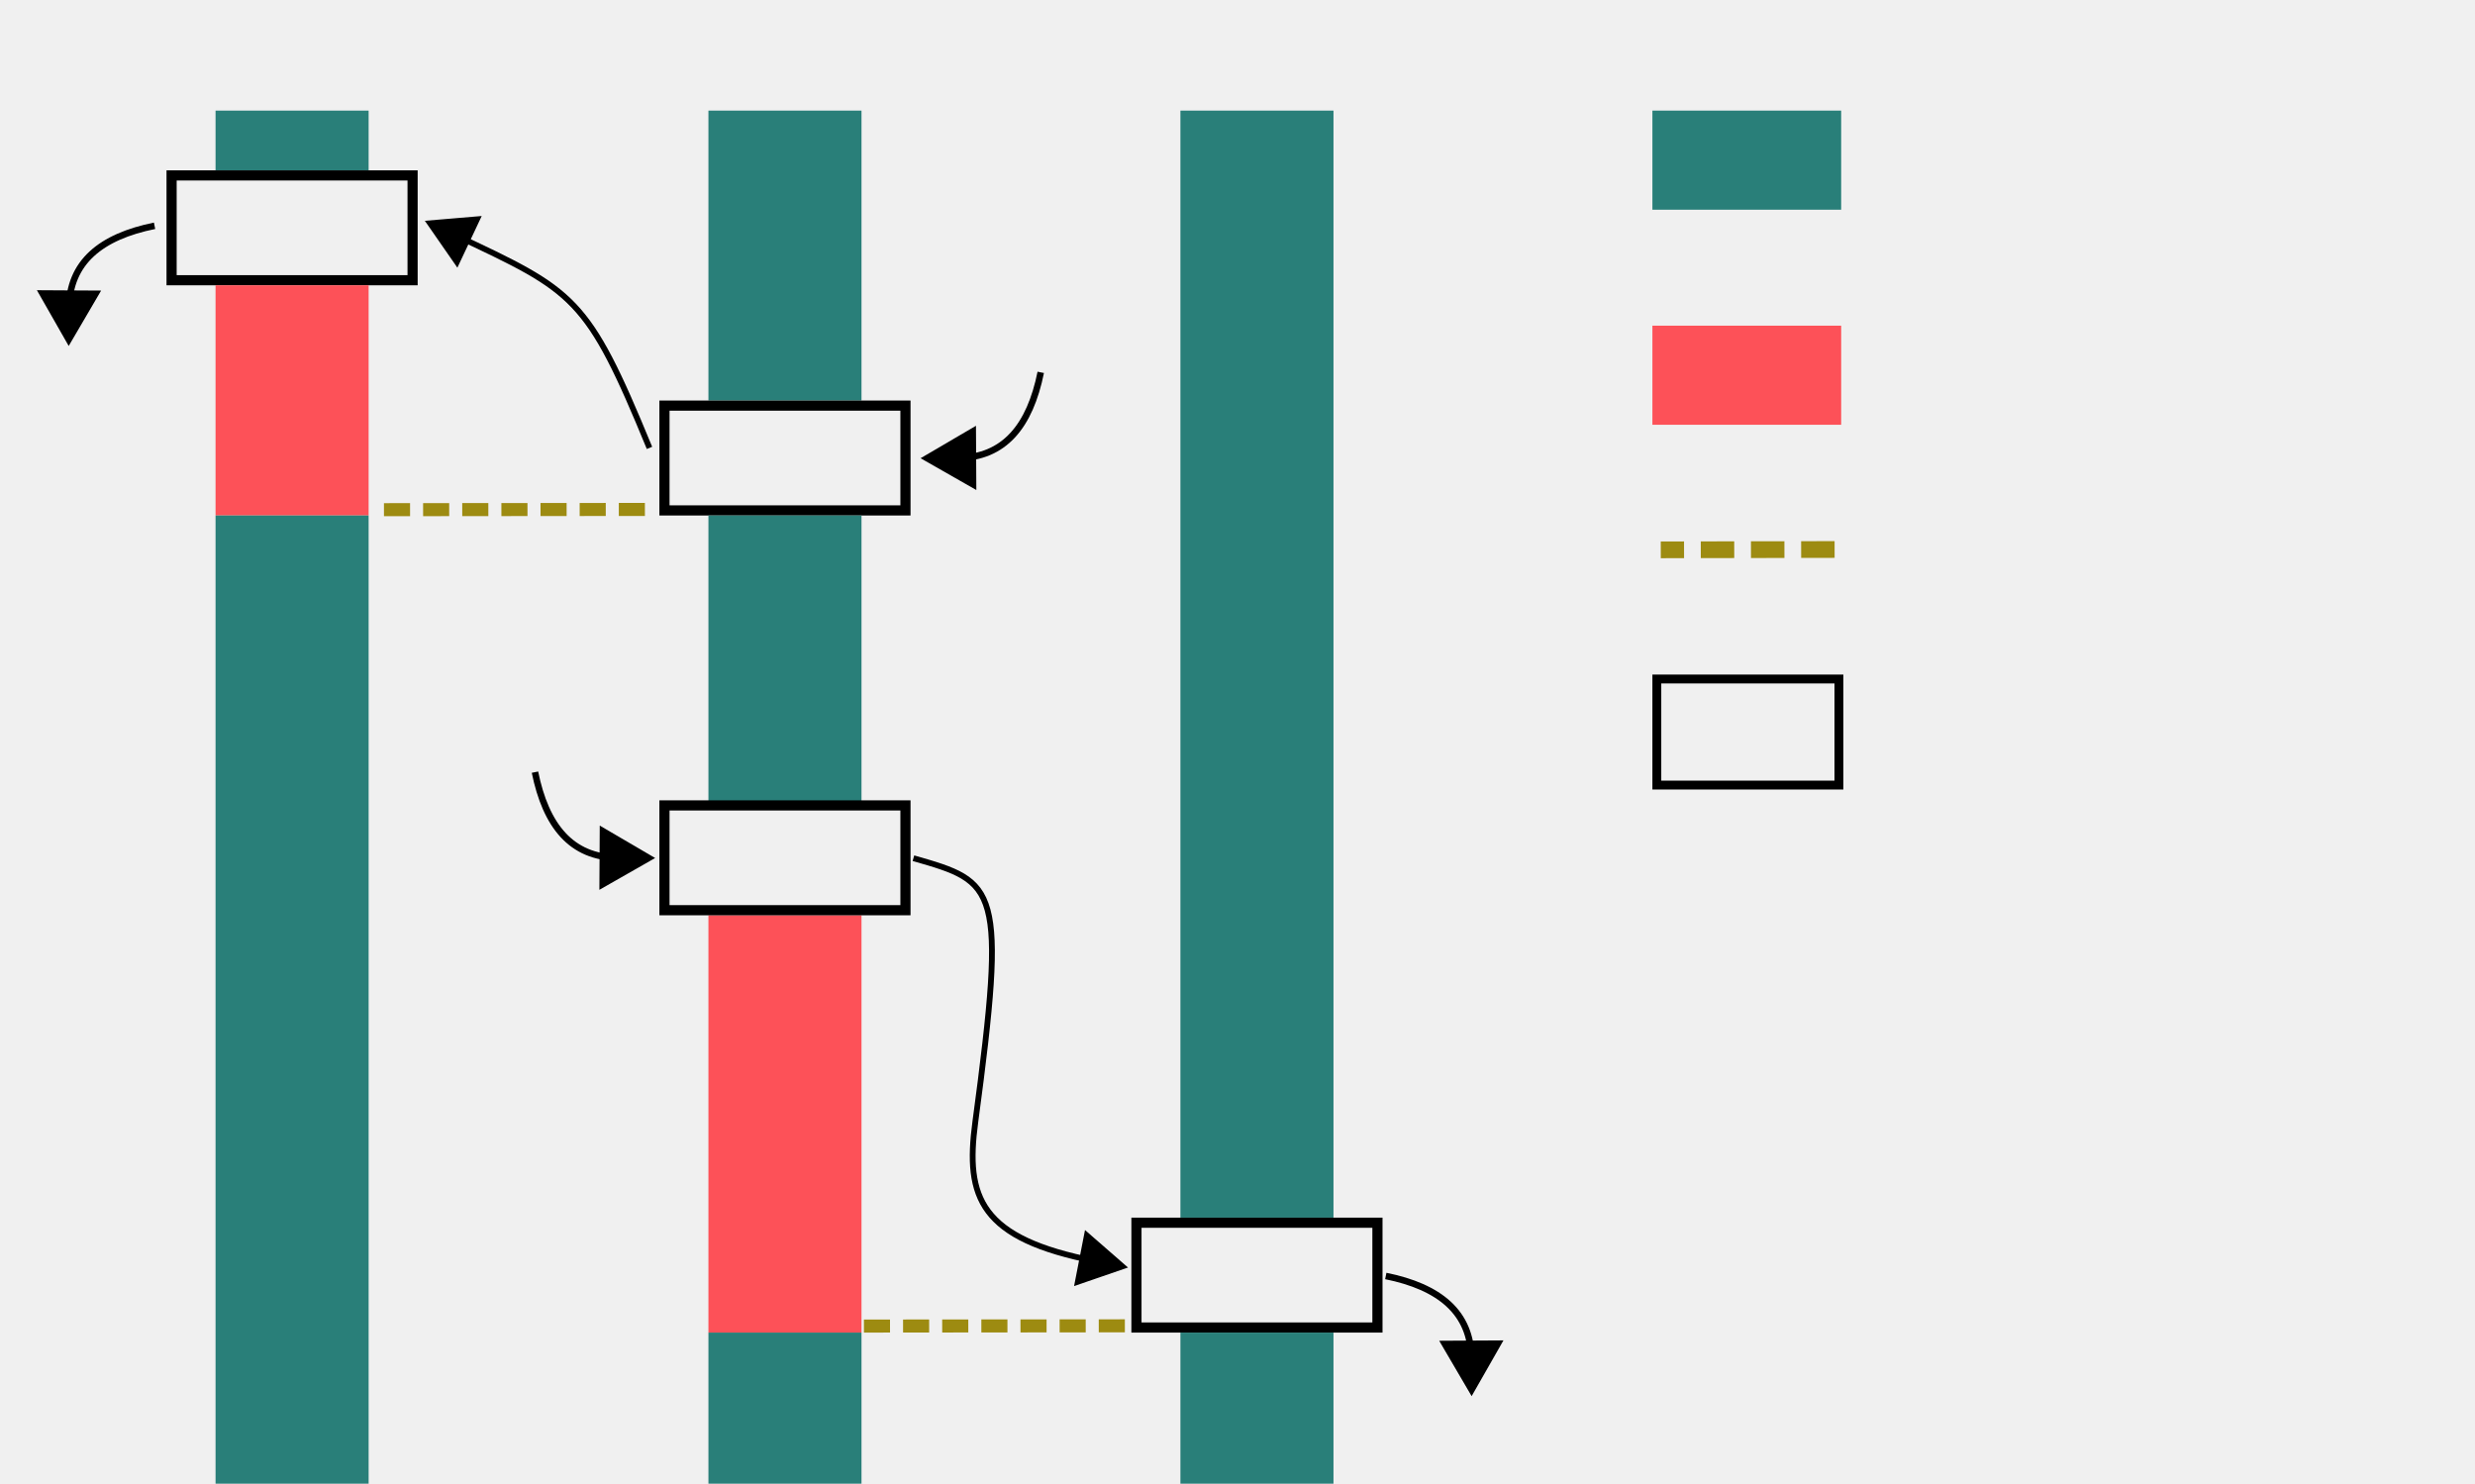
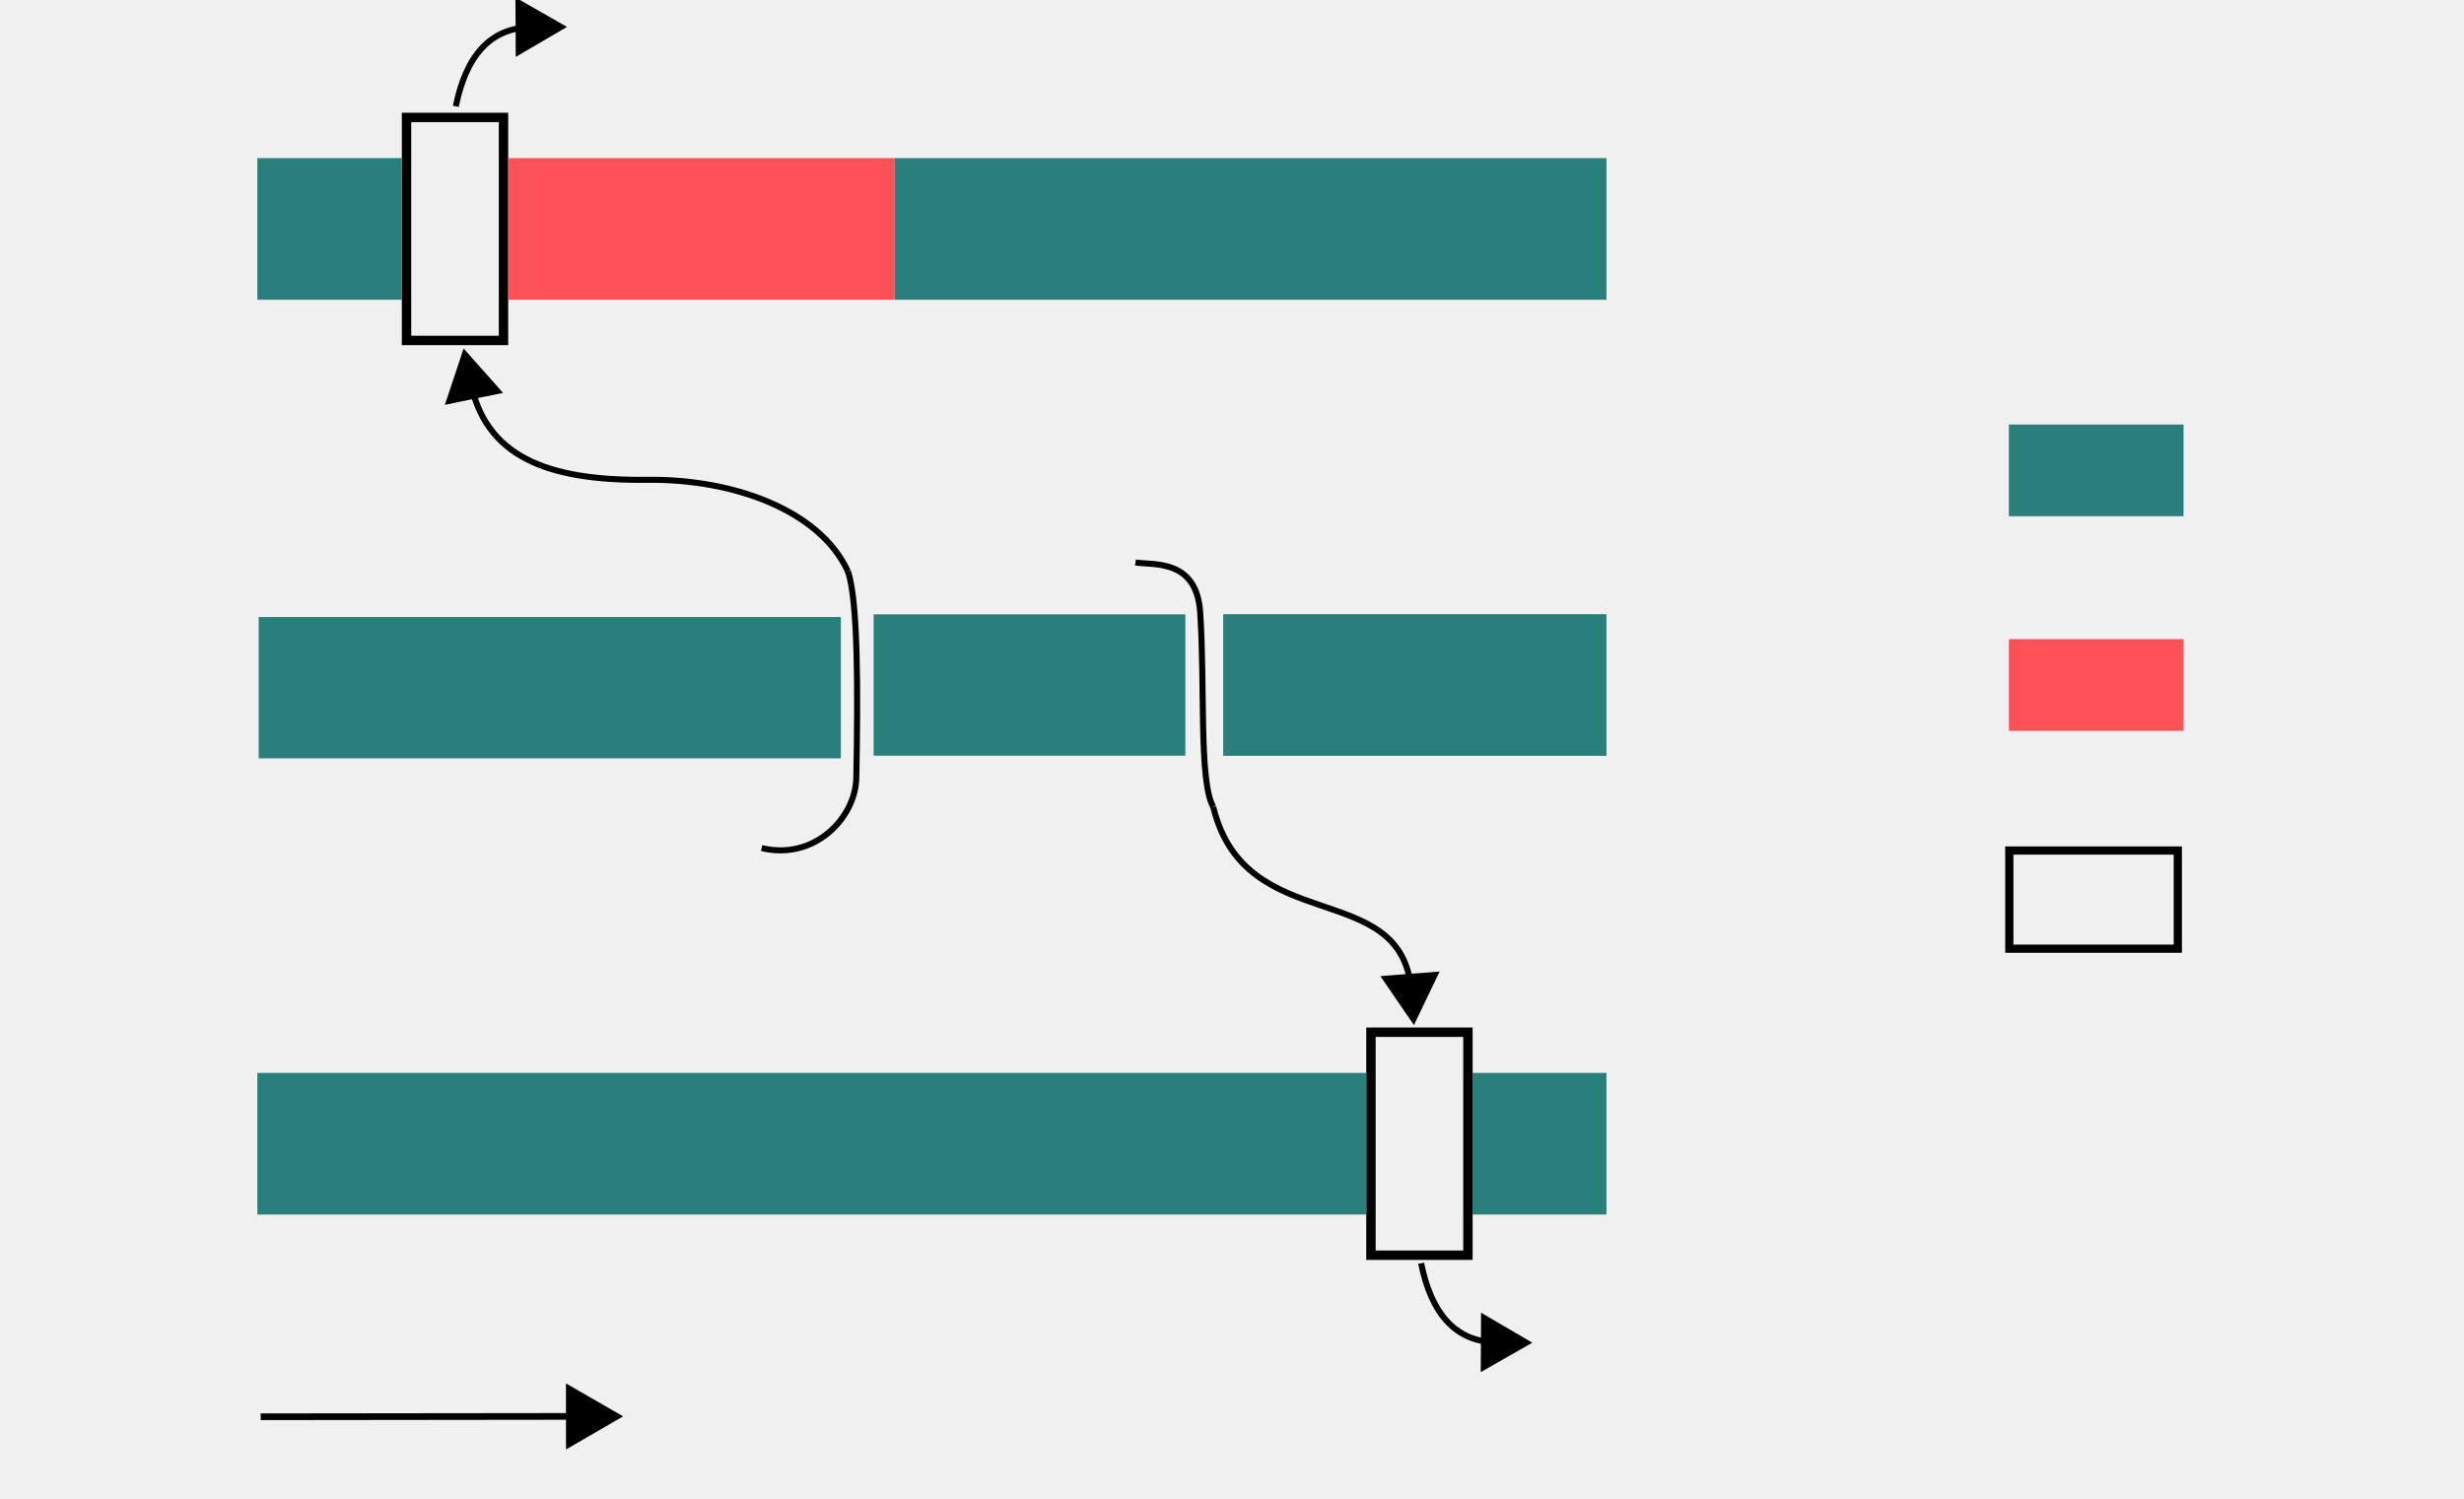
- <svg xmlns="http://www.w3.org/2000/svg" xmlns:ns1="http://www.openswatchbook.org/uri/2009/osb" width="1707.333" height="1023.487" id="svg2" version="1.1">
+ <svg xmlns="http://www.w3.org/2000/svg" xmlns:ns1="http://www.openswatchbook.org/uri/2009/osb" width="1836.87" height="1117.055" id="svg2" version="1.1">
  <defs id="defs4">
    <marker orient="auto" refY="0" refX="0" id="TriangleOutL" style="overflow:visible">
      <path id="path6024" d="m 5.77,0 -8.65,5 0,-10 8.65,5 z" style="fill-rule:evenodd;stroke:#000000;stroke-width:1pt" transform="scale(0.8,0.8)" />
    </marker>
    <marker orient="auto" refY="0" refX="0" id="TriangleInL" style="overflow:visible">
      <path id="path6015" d="m 5.77,0 -8.65,5 0,-10 8.65,5 z" style="fill-rule:evenodd;stroke:#000000;stroke-width:1pt" transform="scale(-0.8,-0.8)" />
    </marker>
    <marker orient="auto" refY="0" refX="0" id="Arrow1Lend" style="overflow:visible">
      <path id="path5885" d="M 0,0 5,-5 -12.5,0 5,5 0,0 z" style="fill-rule:evenodd;stroke:#000000;stroke-width:1pt" transform="matrix(-0.8,0,0,-0.8,-10,0)" />
    </marker>
    <marker orient="auto" refY="0" refX="0" id="EmptyDiamondM" style="overflow:visible">
      <path id="path5991" d="M 0,-7.071 -7.071,0 0,7.071 7.071,0 0,-7.071 z" style="fill:#ffffff;fill-rule:evenodd;stroke:#000000;stroke-width:1pt" transform="scale(0.4,0.4)" />
    </marker>
    <marker orient="auto" refY="0" refX="0" id="DotL" style="overflow:visible">
      <path id="path5943" d="m -2.5,-1 c 0,2.76 -2.24,5 -5,5 -2.76,0 -5,-2.24 -5,-5 0,-2.76 2.24,-5 5,-5 2.76,0 5,2.24 5,5 z" style="fill-rule:evenodd;stroke:#000000;stroke-width:1pt" transform="matrix(0.8,0,0,0.8,5.92,0.8)" />
    </marker>
    <marker orient="auto" refY="0" refX="0" id="Arrow2Mstart" style="overflow:visible">
      <path id="path5906" style="fill-rule:evenodd;stroke-width:0.625;stroke-linejoin:round" d="M 8.719,4.034 -2.207,0.016 8.719,-4.002 c -1.745,2.372 -1.735,5.617 -6e-7,8.035 z" transform="scale(0.6,0.6)" />
    </marker>
    <marker orient="auto" refY="0" refX="0" id="Arrow2Lstart" style="overflow:visible">
      <path id="path5900" style="fill-rule:evenodd;stroke-width:0.625;stroke-linejoin:round" d="M 8.719,4.034 -2.207,0.016 8.719,-4.002 c -1.745,2.372 -1.735,5.617 -6e-7,8.035 z" transform="matrix(1.1,0,0,1.1,1.1,0)" />
    </marker>
    <marker orient="auto" refY="0" refX="0" id="Arrow1Lstart" style="overflow:visible">
      <path id="path5882" d="M 0,0 5,-5 -12.5,0 5,5 0,0 z" style="fill-rule:evenodd;stroke:#000000;stroke-width:1pt" transform="matrix(0.8,0,0,0.8,10,0)" />
    </marker>
    <marker orient="auto" refY="0" refX="0" id="Arrow2Lend" style="overflow:visible">
      <path id="path5903" style="fill-rule:evenodd;stroke-width:0.625;stroke-linejoin:round" d="M 8.719,4.034 -2.207,0.016 8.719,-4.002 c -1.745,2.372 -1.735,5.617 -6e-7,8.035 z" transform="matrix(-1.1,0,0,-1.1,-1.1,0)" />
    </marker>
    <linearGradient id="linearGradient5559" ns1:paint="solid">
      <stop style="stop-color:#000000;stop-opacity:1;" offset="0" id="stop5561" />
    </linearGradient>
    <marker orient="auto" refY="0" refX="0" id="TriangleOutL-8" style="overflow:visible">
      <path id="path6024-3" d="m 5.77,0 -8.65,5 0,-10 8.65,5 z" style="fill-rule:evenodd;stroke:#000000;stroke-width:1pt" transform="scale(0.8,0.8)" />
    </marker>
    <marker orient="auto" refY="0" refX="0" id="TriangleOutL-4" style="overflow:visible">
      <path id="path6024-8" d="m 5.77,0 -8.65,5 0,-10 8.65,5 z" style="fill-rule:evenodd;stroke:#000000;stroke-width:1pt" transform="scale(0.8,0.8)" />
    </marker>
    <marker orient="auto" refY="0" refX="0" id="TriangleOutL-5" style="overflow:visible">
      <path id="path6024-5" d="m 5.77,0 -8.65,5 0,-10 8.65,5 z" style="fill-rule:evenodd;stroke:#000000;stroke-width:1pt" transform="scale(0.8,0.8)" />
    </marker>
    <marker orient="auto" refY="0" refX="0" id="TriangleOutL-88" style="overflow:visible">
      <path id="path6024-4" d="m 5.77,0 -8.65,5 0,-10 8.65,5 z" style="fill-rule:evenodd;stroke:#000000;stroke-width:1pt" transform="scale(0.8,0.8)" />
    </marker>
    <marker orient="auto" refY="0" refX="0" id="marker3030" style="overflow:visible">
      <path id="path3032" d="m 5.77,0 -8.65,5 0,-10 8.65,5 z" style="fill-rule:evenodd;stroke:#000000;stroke-width:1pt" transform="scale(0.8,0.8)" />
    </marker>
    <marker orient="auto" refY="0" refX="0" id="TriangleInL-0" style="overflow:visible">
      <path id="path6015-4" d="m 5.77,0 -8.65,5 0,-10 8.65,5 z" style="fill-rule:evenodd;stroke:#000000;stroke-width:1pt" transform="scale(-0.8,-0.8)" />
    </marker>
    <marker orient="auto" refY="0" refX="0" id="TriangleInL-8" style="overflow:visible">
      <path id="path6015-1" d="m 5.77,0 -8.65,5 0,-10 8.65,5 z" style="fill-rule:evenodd;stroke:#000000;stroke-width:1pt" transform="scale(-0.8,-0.8)" />
    </marker>
    <marker orient="auto" refY="0" refX="0" id="TriangleInL-85" style="overflow:visible">
      <path id="path6015-7" d="m 5.77,0 -8.65,5 0,-10 8.65,5 z" style="fill-rule:evenodd;stroke:#000000;stroke-width:1pt" transform="scale(-0.8,-0.8)" />
    </marker>
    <marker orient="auto" refY="0" refX="0" id="TriangleInL-9" style="overflow:visible">
      <path id="path6015-48" d="m 5.77,0 -8.65,5 0,-10 8.65,5 z" style="fill-rule:evenodd;stroke:#000000;stroke-width:1pt" transform="scale(-0.8,-0.8)" />
    </marker>
    <marker orient="auto" refY="0" refX="0" id="TriangleInL-86" style="overflow:visible">
      <path id="path6015-8" d="m 5.77,0 -8.65,5 0,-10 8.65,5 z" style="fill-rule:evenodd;stroke:#000000;stroke-width:1pt" transform="scale(-0.8,-0.8)" />
    </marker>
    <marker orient="auto" refY="0" refX="0" id="TriangleInL-03" style="overflow:visible">
      <path id="path6015-0" d="m 5.77,0 -8.65,5 0,-10 8.65,5 z" style="fill-rule:evenodd;stroke:#000000;stroke-width:1pt" transform="scale(-0.8,-0.8)" />
    </marker>
    <marker orient="auto" refY="0" refX="0" id="TriangleInL-02" style="overflow:visible">
      <path id="path6015-9" d="m 5.77,0 -8.65,5 0,-10 8.65,5 z" style="fill-rule:evenodd;stroke:#000000;stroke-width:1pt" transform="scale(-0.8,-0.8)" />
    </marker>
    <marker orient="auto" refY="0" refX="0" id="TriangleInL-02-3" style="overflow:visible">
      <path id="path6015-9-3" d="m 5.77,0 -8.65,5 0,-10 8.65,5 z" style="fill-rule:evenodd;stroke:#000000;stroke-width:1pt" transform="scale(-0.8,-0.8)" />
    </marker>
    <marker orient="auto" refY="0" refX="0" id="TriangleInL-02-9" style="overflow:visible">
      <path id="path6015-9-9" d="m 5.77,0 -8.65,5 0,-10 8.65,5 z" style="fill-rule:evenodd;stroke:#000000;stroke-width:1pt" transform="scale(-0.8,-0.8)" />
    </marker>
    <marker orient="auto" refY="0" refX="0" id="TriangleInL-02-92" style="overflow:visible">
      <path id="path6015-9-6" d="m 5.77,0 -8.65,5 0,-10 8.65,5 z" style="fill-rule:evenodd;stroke:#000000;stroke-width:1pt" transform="scale(-0.8,-0.8)" />
    </marker>
    <marker orient="auto" refY="0" refX="0" id="TriangleInL-02-7" style="overflow:visible">
      <path id="path6015-9-63" d="m 5.77,0 -8.65,5 0,-10 8.65,5 z" style="fill-rule:evenodd;stroke:#000000;stroke-width:1pt" transform="scale(-0.8,-0.8)" />
    </marker>
    <marker orient="auto" refY="0" refX="0" id="TriangleInL-02-0" style="overflow:visible">
      <path id="path6015-9-98" d="m 5.77,0 -8.65,5 0,-10 8.65,5 z" style="fill-rule:evenodd;stroke:#000000;stroke-width:1pt" transform="scale(-0.8,-0.8)" />
    </marker>
    <marker orient="auto" refY="0" refX="0" id="marker5896" style="overflow:visible">
      <path id="path5898" d="m 5.77,0 -8.65,5 0,-10 8.65,5 z" style="fill-rule:evenodd;stroke:#000000;stroke-width:1pt" transform="scale(-0.8,-0.8)" />
    </marker>
    <marker orient="auto" refY="0" refX="0" id="marker5900" style="overflow:visible">
      <path id="path5902" d="m 5.77,0 -8.65,5 0,-10 8.65,5 z" style="fill-rule:evenodd;stroke:#000000;stroke-width:1pt" transform="scale(-0.8,-0.8)" />
    </marker>
    <marker orient="auto" refY="0" refX="0" id="marker5904" style="overflow:visible">
      <path id="path5906-1" d="m 5.77,0 -8.65,5 0,-10 8.65,5 z" style="fill-rule:evenodd;stroke:#000000;stroke-width:1pt" transform="scale(-0.8,-0.8)" />
    </marker>
    <marker orient="auto" refY="0" refX="0" id="marker5908" style="overflow:visible">
      <path id="path5910" d="m 5.77,0 -8.65,5 0,-10 8.65,5 z" style="fill-rule:evenodd;stroke:#000000;stroke-width:1pt" transform="scale(-0.8,-0.8)" />
    </marker>
    <marker orient="auto" refY="0" refX="0" id="TriangleInL-02-91" style="overflow:visible">
      <path id="path6015-9-5" d="m 5.77,0 -8.65,5 0,-10 8.65,5 z" style="fill-rule:evenodd;stroke:#000000;stroke-width:1pt" transform="scale(-0.8,-0.8)" />
    </marker>
    <marker orient="auto" refY="0" refX="0" id="TriangleInL-02-6" style="overflow:visible">
      <path id="path6015-9-36" d="m 5.77,0 -8.65,5 0,-10 8.65,5 z" style="fill-rule:evenodd;stroke:#000000;stroke-width:1pt" transform="scale(-0.8,-0.8)" />
    </marker>
    <marker orient="auto" refY="0" refX="0" id="TriangleInL-02-01" style="overflow:visible">
      <path id="path6015-9-7" d="m 5.77,0 -8.65,5 0,-10 8.65,5 z" style="fill-rule:evenodd;stroke:#000000;stroke-width:1pt" transform="scale(-0.8,-0.8)" />
    </marker>
    <marker orient="auto" refY="0" refX="0" id="TriangleInL-02-1" style="overflow:visible">
      <path id="path6015-9-0" d="m 5.77,0 -8.65,5 0,-10 8.65,5 z" style="fill-rule:evenodd;stroke:#000000;stroke-width:1pt" transform="scale(-0.8,-0.8)" />
    </marker>
    <marker orient="auto" refY="0" refX="0" id="TriangleInL-02-4" style="overflow:visible">
      <path id="path6015-9-04" d="m 5.77,0 -8.65,5 0,-10 8.65,5 z" style="fill-rule:evenodd;stroke:#000000;stroke-width:1pt" transform="scale(-0.8,-0.8)" />
    </marker>
    <marker orient="auto" refY="0" refX="0" id="TriangleInL-02-16" style="overflow:visible">
      <path id="path6015-9-983" d="m 5.77,0 -8.65,5 0,-10 8.65,5 z" style="fill-rule:evenodd;stroke:#000000;stroke-width:1pt" transform="scale(-0.8,-0.8)" />
    </marker>
    <marker orient="auto" refY="0" refX="0" id="TriangleInL-02-2" style="overflow:visible">
      <path id="path6015-9-91" d="m 5.77,0 -8.65,5 0,-10 8.65,5 z" style="fill-rule:evenodd;stroke:#000000;stroke-width:1pt" transform="scale(-0.8,-0.8)" />
    </marker>
+     <marker orient="auto" refY="0" refX="0" id="TriangleInL-02-46" style="overflow:visible">
+       <path id="path6015-9-362" d="m 5.77,0 -8.65,5 0,-10 8.65,5 z" style="fill-rule:evenodd;stroke:#000000;stroke-width:1pt" transform="scale(-0.8,-0.8)" />
+     </marker>
+     <marker orient="auto" refY="0" refX="0" id="marker3188" style="overflow:visible">
+       <path id="path3190" d="m 5.77,0 -8.65,5 0,-10 8.65,5 z" style="fill-rule:evenodd;stroke:#000000;stroke-width:1pt" transform="scale(-0.8,-0.8)" />
+     </marker>
+     <marker orient="auto" refY="0" refX="0" id="marker3192" style="overflow:visible">
+       <path id="path3194" d="m 5.77,0 -8.65,5 0,-10 8.65,5 z" style="fill-rule:evenodd;stroke:#000000;stroke-width:1pt" transform="scale(-0.8,-0.8)" />
+     </marker>
+     <marker orient="auto" refY="0" refX="0" id="marker3196" style="overflow:visible">
+       <path id="path3198" d="m 5.77,0 -8.65,5 0,-10 8.65,5 z" style="fill-rule:evenodd;stroke:#000000;stroke-width:1pt" transform="scale(-0.8,-0.8)" />
+     </marker>
+     <marker orient="auto" refY="0" refX="0" id="marker3200" style="overflow:visible">
+       <path id="path3202" d="m 5.77,0 -8.65,5 0,-10 8.65,5 z" style="fill-rule:evenodd;stroke:#000000;stroke-width:1pt" transform="scale(-0.8,-0.8)" />
+     </marker>
+     <marker orient="auto" refY="0" refX="0" id="marker3204" style="overflow:visible">
+       <path id="path3206" d="m 5.77,0 -8.65,5 0,-10 8.65,5 z" style="fill-rule:evenodd;stroke:#000000;stroke-width:1pt" transform="scale(-0.8,-0.8)" />
+     </marker>
+     <marker orient="auto" refY="0" refX="0" id="TriangleInL-02-78" style="overflow:visible">
+       <path id="path6015-9-02" d="m 5.77,0 -8.65,5 0,-10 8.65,5 z" style="fill-rule:evenodd;stroke:#000000;stroke-width:1pt" transform="scale(-0.8,-0.8)" />
+     </marker>
+     <marker orient="auto" refY="0" refX="0" id="TriangleInL-02-05" style="overflow:visible">
+       <path id="path6015-9-33" d="m 5.77,0 -8.65,5 0,-10 8.65,5 z" style="fill-rule:evenodd;stroke:#000000;stroke-width:1pt" transform="scale(-0.8,-0.8)" />
+     </marker>
  </defs>
-   <g id="layer1" transform="translate(-180.2577,-413.0139)">
+   <g id="layer1" transform="translate(691.9919,-1582.841)">
    <flowRoot xml:space="preserve" id="flowRoot5078" style="font-size:40px;font-style:normal;font-weight:normal;line-height:125%;letter-spacing:0px;word-spacing:0px;fill:#000000;fill-opacity:1;stroke:none;font-family:Sans" transform="translate(110.2729,314.5848)">
      <flowRegion id="flowRegion5080">
        <rect id="rect5082" width="92.143" height="66.429" x="195.714" y="-242.689" />
      </flowRegion>
      <flowPara id="flowPara5084" />
    </flowRoot>
-     <flowRoot xml:space="preserve" id="flowRoot4023" style="font-size:40px;font-style:normal;font-weight:normal;line-height:125%;letter-spacing:0px;word-spacing:0px;fill:#000000;fill-opacity:1;stroke:none;font-family:Sans" transform="translate(843.3034,595.6387)">
-       <flowRegion id="flowRegion4025">
-         <rect id="rect4027" width="275.714" height="214.286" x="-575.714" y="-194.832" />
-       </flowRegion>
-       <flowPara id="flowPara4029" style="font-size:48px">Process 1</flowPara>
-     </flowRoot>
-     <path style="color:#000000;fill:none;stroke:#9d8b11;stroke-width:9;stroke-linecap:butt;stroke-linejoin:miter;stroke-miterlimit:4;stroke-opacity:1;stroke-dasharray:18, 9;stroke-dashoffset:0;marker:none;visibility:visible;display:inline;overflow:visible;enable-background:accumulate" d="m 625.129,764.442 -185.523,0.171" id="path5736-6-7-8-0" />
-     <rect style="color:#000000;fill:#fd5158;fill-opacity:1;stroke:none;stroke-width:6.367;marker:none;visibility:visible;display:inline;overflow:visible;enable-background:accumulate" id="rect3045-5-9" width="105.592" height="287.875" x="-774.545" y="1044.408" ry="0" transform="scale(-1,1)" />
-     <path style="color:#000000;fill:none;stroke:#000000;stroke-width:4;stroke-linecap:butt;stroke-linejoin:miter;stroke-miterlimit:4;stroke-opacity:1;stroke-dasharray:none;stroke-dashoffset:0;marker:none;marker-start:url(#TriangleInL-02);visibility:visible;display:inline;overflow:visible;enable-background:accumulate" d="m 936.095,1283.044 c -79.805,-15.573 -90.035,-43.889 -83.031,-96.104 21.956,-163.684 14.883,-165.361 -42.696,-181.911" id="path5736-6-7-8-0-2-2-4" />
-     <rect style="color:#000000;fill:#297f79;fill-opacity:1;stroke:none;stroke-width:6.367;marker:none;visibility:visible;display:inline;overflow:visible;enable-background:accumulate" id="rect3045-5-9-5" width="105.592" height="200" x="-774.545" y="489.319" ry="0" transform="scale(-1,1)" />
-     <rect style="color:#000000;fill:none;stroke:#000000;stroke-width:7;stroke-miterlimit:8;stroke-opacity:1;stroke-dasharray:none;marker:none;visibility:visible;display:inline;overflow:visible;enable-background:accumulate" id="rect3045-1" width="166.24" height="72.295" x="-804.869" y="692.819" ry="0" transform="scale(-1,1)" />
-     <flowRoot xml:space="preserve" id="flowRoot3923-94" style="font-size:40px;font-style:normal;font-weight:normal;line-height:100%;letter-spacing:0px;word-spacing:0px;fill:#000000;fill-opacity:1;stroke:none;font-family:Sans" transform="translate(881.6692,756.58)">
-       <flowRegion id="flowRegion3925-0">
-         <rect id="rect3927-79" width="233.571" height="143.571" x="-110" y="-124.832" style="line-height:100%" />
-       </flowRegion>
-       <flowPara style="text-align:center;line-height:100%;text-anchor:middle" id="flowPara3947-2">write</flowPara>
-     </flowRoot>
-     <path style="color:#000000;fill:none;stroke:#000000;stroke-width:4.5;stroke-linecap:butt;stroke-linejoin:miter;stroke-miterlimit:4;stroke-opacity:1;stroke-dasharray:none;stroke-dashoffset:0;marker:none;marker-start:url(#TriangleInL-02);visibility:visible;display:inline;overflow:visible;enable-background:accumulate" d="m 840.869,728.966 c 32.345,-0.182 49.861,-22.227 57.332,-59.084" id="path5736-6-7-8-0-4-0-8" />
-     <rect style="color:#000000;fill:#297f79;fill-opacity:1;stroke:none;stroke-width:6.367;marker:none;visibility:visible;display:inline;overflow:visible;enable-background:accumulate" id="rect3045-5-9-5-8" width="105.592" height="200" x="-774.545" y="768.613" ry="0" transform="scale(-1,1)" />
-     <rect style="color:#000000;fill:none;stroke:#000000;stroke-width:7;stroke-miterlimit:8;stroke-opacity:1;stroke-dasharray:none;marker:none;visibility:visible;display:inline;overflow:visible;enable-background:accumulate" id="rect3045-1-8" width="166.24" height="72.295" x="-804.869" y="968.613" ry="0" transform="scale(-1,1)" />
-     <flowRoot xml:space="preserve" id="flowRoot3923-94-4" style="font-size:40px;font-style:normal;font-weight:normal;line-height:100%;letter-spacing:0px;word-spacing:0px;fill:#000000;fill-opacity:1;stroke:none;font-family:Sans" transform="translate(540.4904,1029.808)">
-       <flowRegion id="flowRegion3925-0-2">
-         <rect id="rect3927-79-5" width="233.571" height="143.571" x="-110" y="-124.832" style="line-height:100%" />
-       </flowRegion>
-       <flowPara style="text-align:center;line-height:100%;text-anchor:middle" id="flowPara3947-2-3">write</flowPara>
-     </flowRoot>
-     <path style="color:#000000;fill:none;stroke:#000000;stroke-width:4.5;stroke-linecap:butt;stroke-linejoin:miter;stroke-miterlimit:4;stroke-opacity:1;stroke-dasharray:none;stroke-dashoffset:0;marker:none;marker-start:url(#TriangleInL-02);visibility:visible;display:inline;overflow:visible;enable-background:accumulate" d="m 606.629,1004.76 c -32.345,-0.182 -49.861,-22.227 -57.332,-59.084" id="path5736-6-7-8-0-4-0-8-1" />
-     <rect style="color:#000000;fill:#297f79;fill-opacity:1;stroke:none;stroke-width:6.367;marker:none;visibility:visible;display:inline;overflow:visible;enable-background:accumulate" id="rect3045-5-9-5-3" width="105.592" height="763.669" x="-1100.136" y="489.319" ry="0" transform="scale(-1,1)" />
-     <rect style="color:#000000;fill:none;stroke:#000000;stroke-width:7;stroke-miterlimit:8;stroke-opacity:1;stroke-dasharray:none;marker:none;visibility:visible;display:inline;overflow:visible;enable-background:accumulate" id="rect3045-1-8-6" width="166.24" height="72.295" x="-1130.46" y="1256.488" ry="0" transform="scale(-1,1)" />
-     <rect style="color:#000000;fill:#297f79;fill-opacity:1;stroke:none;stroke-width:6.367;marker:none;visibility:visible;display:inline;overflow:visible;enable-background:accumulate" id="rect3045-5-9-5-3-3" width="105.592" height="41.209" x="-434.545" y="489.319" ry="0" transform="scale(-1,1)" />
-     <rect style="color:#000000;fill:none;stroke:#000000;stroke-width:7;stroke-miterlimit:8;stroke-opacity:1;stroke-dasharray:none;marker:none;visibility:visible;display:inline;overflow:visible;enable-background:accumulate" id="rect3045-1-8-6-0" width="166.24" height="72.295" x="-464.869" y="534.028" ry="0" transform="scale(-1,1)" />
-     <flowRoot xml:space="preserve" id="flowRoot3923-94-4-4-9" style="font-size:40px;font-style:normal;font-weight:normal;line-height:100%;letter-spacing:0px;word-spacing:0px;fill:#000000;fill-opacity:1;stroke:none;font-family:Sans" transform="translate(214.912,770.9841)">
-       <flowRegion id="flowRegion3925-0-2-9-0">
-         <rect id="rect3927-79-5-2-4" width="233.571" height="143.571" x="-110" y="-124.832" style="line-height:100%" />
-       </flowRegion>
-       <flowPara style="text-align:center;line-height:100%;text-anchor:middle" id="flowPara4733">read</flowPara>
-     </flowRoot>
-     <rect style="color:#000000;fill:#fd5158;fill-opacity:1;stroke:none;stroke-width:6.367;marker:none;visibility:visible;display:inline;overflow:visible;enable-background:accumulate" id="rect3045-5-9-1" width="105.592" height="158.791" x="-434.545" y="609.822" ry="0" transform="scale(-1,1)" />
-     <rect style="color:#000000;fill:#297f79;fill-opacity:1;stroke:none;stroke-width:6.367;marker:none;visibility:visible;display:inline;overflow:visible;enable-background:accumulate" id="rect3045-5-9-5-3-9" width="105.592" height="667.888" x="-434.545" y="768.613" ry="0" transform="scale(-1,1)" />
-     <flowRoot xml:space="preserve" id="flowRoot3923-94-4-4-9-0" style="font-size:40px;font-style:normal;font-weight:normal;line-height:100%;letter-spacing:0px;word-spacing:0px;fill:#000000;fill-opacity:1;stroke:none;font-family:Sans" transform="translate(1192.354,1505.444)">
-       <flowRegion id="flowRegion3925-0-2-9-0-8">
-         <rect id="rect3927-79-5-2-4-8" width="233.571" height="143.571" x="-110" y="-124.832" style="line-height:100%" />
-       </flowRegion>
-       <flowPara style="text-align:center;line-height:100%;text-anchor:middle" id="flowPara3947-2-3-4-8-4">read</flowPara>
-     </flowRoot>
-     <path style="color:#000000;fill:none;stroke:#000000;stroke-width:4.5;stroke-linecap:butt;stroke-linejoin:miter;stroke-miterlimit:4;stroke-opacity:1;stroke-dasharray:none;stroke-dashoffset:0;marker:none;marker-start:url(#TriangleInL-02);visibility:visible;display:inline;overflow:visible;enable-background:accumulate" d="m 1195.294,1350.563 c -0.182,-32.345 -22.227,-49.861 -59.084,-57.332" id="path5736-6-7-8-0-4-0-8-1-2-3-4" />
-     <rect style="color:#000000;fill:#297f79;fill-opacity:1;stroke:none;stroke-width:6.367;marker:none;visibility:visible;display:inline;overflow:visible;enable-background:accumulate" id="rect3045-5-9-5-1" width="105.592" height="104.219" x="-774.545" y="1332.283" ry="0" transform="scale(-1,1)" />
-     <rect style="color:#000000;fill:#297f79;fill-opacity:1;stroke:none;stroke-width:6.367;marker:none;visibility:visible;display:inline;overflow:visible;enable-background:accumulate" id="rect3045-5-9-5-1-5" width="105.592" height="104.219" x="-1100.137" y="1332.283" ry="0" transform="scale(-1,1)" />
-     <path style="color:#000000;fill:none;stroke:#000000;stroke-width:4.5;stroke-linecap:butt;stroke-linejoin:miter;stroke-miterlimit:4;stroke-opacity:1;stroke-dasharray:none;stroke-dashoffset:0;marker:none;marker-start:url(#TriangleInL-02);visibility:visible;display:inline;overflow:visible;enable-background:accumulate" d="m 227.795,626.103 c 0.182,-32.345 22.227,-49.861 59.084,-57.332" id="path5736-6-7-8-0-4-0-8-1-2-3-8" />
-     <path style="color:#000000;fill:none;stroke:#000000;stroke-width:4;stroke-linecap:butt;stroke-linejoin:miter;stroke-miterlimit:4;stroke-opacity:1;stroke-dasharray:none;stroke-dashoffset:0;marker:none;marker-start:url(#TriangleInL-02);visibility:visible;display:inline;overflow:visible;enable-background:accumulate" d="m 493.895,575.013 c 82.85,39.011 91.352,42.244 134.397,146.965" id="path5736-6-7-8-0-2-3" />
-     <flowRoot xml:space="preserve" id="flowRoot4023-96" style="font-size:40px;font-style:normal;font-weight:normal;line-height:125%;letter-spacing:0px;word-spacing:0px;fill:#000000;fill-opacity:1;stroke:none;font-family:Sans" transform="translate(1183.303,595.6387)">
-       <flowRegion id="flowRegion4025-61">
-         <rect id="rect4027-8" width="275.714" height="214.286" x="-575.714" y="-194.832" />
-       </flowRegion>
-       <flowPara id="flowPara4029-2" style="font-size:48px">Process 2 </flowPara>
-     </flowRoot>
-     <flowRoot xml:space="preserve" id="flowRoot4023-96-1" style="font-size:40px;font-style:normal;font-weight:normal;line-height:125%;letter-spacing:0px;word-spacing:0px;fill:#000000;fill-opacity:1;stroke:none;font-family:Sans" transform="translate(1523.303,595.6387)">
-       <flowRegion id="flowRegion4025-61-2">
-         <rect id="rect4027-8-4" width="275.714" height="214.286" x="-575.714" y="-194.832" />
-       </flowRegion>
-       <flowPara id="flowPara4029-2-0" style="font-size:48px">Process 3</flowPara>
-     </flowRoot>
-     <path style="color:#000000;fill:none;stroke:#9d8b11;stroke-width:9;stroke-linecap:butt;stroke-linejoin:miter;stroke-miterlimit:4;stroke-opacity:1;stroke-dasharray:18, 9;stroke-dashoffset:0;marker:none;visibility:visible;display:inline;overflow:visible;enable-background:accumulate" d="m 956.22,1327.611 -185.523,0.171" id="path5736-6-7-8-0-8" />
-     <g id="g3175" transform="translate(-30.08606,-121.534)">
-       <rect transform="scale(-1,1)" ry="0" y="610.853" x="-1480.446" height="68.357" width="130.224" id="rect3045-5-9-5-3-4" style="color:#000000;fill:#297f79;fill-opacity:1;stroke:none;stroke-width:6.367;marker:none;visibility:visible;display:inline;overflow:visible;enable-background:accumulate" />
-       <rect transform="scale(-1,1)" ry="0" y="759.21" x="-1480.446" height="68.357" width="130.224" id="rect3045-5-9-4" style="color:#000000;fill:#fd5158;fill-opacity:1;stroke:none;stroke-width:6.367;marker:none;visibility:visible;display:inline;overflow:visible;enable-background:accumulate" />
-       <path id="path5736-6-7-8-0-8-8" d="m 1475.914,913.607 -119.921,0.237" style="color:#000000;fill:none;stroke:#9d8b11;stroke-width:11.54;stroke-linecap:butt;stroke-linejoin:miter;stroke-miterlimit:4;stroke-opacity:1;stroke-dasharray:23.08, 11.54;stroke-dashoffset:0;marker:none;visibility:visible;display:inline;overflow:visible;enable-background:accumulate" />
-       <flowRoot transform="translate(1606.521,752.8909)" style="font-size:40px;font-style:normal;font-weight:normal;text-align:start;line-height:100%;letter-spacing:0px;word-spacing:0px;text-anchor:start;fill:#000000;fill-opacity:1;stroke:none;font-family:Sans" id="flowRoot3923-94-2" xml:space="preserve">
+     <g id="g4839" transform="translate(-3e-5,34.17847)">
+       <rect transform="scale(-1,1)" ry="0" y="1865.17" x="-935.816" height="68.357" width="130.224" id="rect3045-5-9-5-3-4" style="color:#000000;fill:#297f79;fill-opacity:1;stroke:none;stroke-width:6.367;marker:none;visibility:visible;display:inline;overflow:visible;enable-background:accumulate" />
+       <rect transform="scale(-1,1)" ry="0" y="2025.17" x="-935.816" height="68.357" width="130.224" id="rect3045-5-9-4" style="color:#000000;fill:#fd5158;fill-opacity:1;stroke:none;stroke-width:6.367;marker:none;visibility:visible;display:inline;overflow:visible;enable-background:accumulate" />
+       <flowRoot transform="translate(1061.89,2007.209)" style="font-size:40px;font-style:normal;font-weight:normal;text-align:start;line-height:100%;letter-spacing:0px;word-spacing:0px;text-anchor:start;fill:#000000;fill-opacity:1;stroke:none;font-family:Sans" id="flowRoot3923-94-2" xml:space="preserve">
        <flowRegion id="flowRegion3925-0-3">
          <rect style="text-align:start;line-height:100%;text-anchor:start" y="-124.832" x="-110" height="143.571" width="233.571" id="rect3927-79-4" />
        </flowRegion>
        <flowPara id="flowPara3947-2-8" style="text-align:start;line-height:100%;text-anchor:start">Execution</flowPara>
      </flowRoot>
-       <flowRoot transform="translate(1606.521,901.2479)" style="font-size:40px;font-style:normal;font-weight:normal;text-align:start;line-height:100%;letter-spacing:0px;word-spacing:0px;text-anchor:start;fill:#000000;fill-opacity:1;stroke:none;font-family:Sans" id="flowRoot3923-94-2-6" xml:space="preserve">
+       <flowRoot transform="translate(1061.89,2167.209)" style="font-size:40px;font-style:normal;font-weight:normal;text-align:start;line-height:100%;letter-spacing:0px;word-spacing:0px;text-anchor:start;fill:#000000;fill-opacity:1;stroke:none;font-family:Sans" id="flowRoot3923-94-2-6" xml:space="preserve">
        <flowRegion id="flowRegion3925-0-3-9">
          <rect style="text-align:start;line-height:100%;text-anchor:start" y="-124.832" x="-110" height="143.571" width="233.571" id="rect3927-79-4-0" />
        </flowRegion>
        <flowPara id="flowPara3947-2-8-0" style="text-align:start;line-height:100%;text-anchor:start">Blocked</flowPara>
      </flowRoot>
-       <flowRoot transform="translate(1608.028,1021.586)" style="font-size:40px;font-style:normal;font-weight:normal;text-align:start;line-height:100%;letter-spacing:0px;word-spacing:0px;text-anchor:start;fill:#000000;fill-opacity:1;stroke:none;font-family:Sans" id="flowRoot3923-94-2-6-8" xml:space="preserve">
-         <flowRegion id="flowRegion3925-0-3-9-9">
-           <rect style="text-align:start;line-height:100%;text-anchor:start" y="-124.832" x="-110" height="134.196" width="485.134" id="rect3927-79-4-0-0" />
-         </flowRegion>
-         <flowPara id="flowPara3947-2-8-0-3" style="text-align:start;line-height:100%;text-anchor:start">Synchronized in time</flowPara>
-       </flowRoot>
-       <rect transform="scale(-1,1)" ry="0" y="1002.946" x="-1478.893" height="73.173" width="125.61" id="rect3045-1-5" style="color:#000000;fill:none;stroke:#000000;stroke-width:6.122;stroke-miterlimit:8;stroke-opacity:1;stroke-dasharray:none;marker:none;visibility:visible;display:inline;overflow:visible;enable-background:accumulate" />
-       <flowRoot transform="translate(1609.708,1147.392)" style="font-size:40px;font-style:normal;font-weight:normal;text-align:start;line-height:100%;letter-spacing:0px;word-spacing:0px;text-anchor:start;fill:#000000;fill-opacity:1;stroke:none;font-family:Sans" id="flowRoot3923-94-2-6-8-8" xml:space="preserve">
+       <rect transform="scale(-1,1)" ry="0" y="2182.762" x="-931.534" height="73.173" width="125.61" id="rect3045-1-5" style="color:#000000;fill:none;stroke:#000000;stroke-width:6.122;stroke-miterlimit:8;stroke-opacity:1;stroke-dasharray:none;marker:none;visibility:visible;display:inline;overflow:visible;enable-background:accumulate" />
+       <flowRoot transform="translate(1062.349,2327.209)" style="font-size:40px;font-style:normal;font-weight:normal;text-align:start;line-height:100%;letter-spacing:0px;word-spacing:0px;text-anchor:start;fill:#000000;fill-opacity:1;stroke:none;font-family:Sans" id="flowRoot3923-94-2-6-8-8" xml:space="preserve">
        <flowRegion id="flowRegion3925-0-3-9-9-7">
          <rect style="text-align:start;line-height:100%;text-anchor:start" y="-124.832" x="-110" height="134.196" width="485.134" id="rect3927-79-4-0-0-2" />
        </flowRegion>
-         <flowPara id="flowPara3947-2-8-0-3-1" style="text-align:start;line-height:100%;text-anchor:start">Channel end</flowPara>
+         <flowPara id="flowPara3947-2-8-0-3-1" style="text-align:start;line-height:100%;text-anchor:start">Mailbox</flowPara>
      </flowRoot>
    </g>
+     <flowRoot xml:space="preserve" id="flowRoot3923-94-4-4-9-5" style="font-size:40px;font-style:normal;font-weight:normal;line-height:100%;letter-spacing:0px;word-spacing:0px;fill:#000000;fill-opacity:1;stroke:none;font-family:Sans" transform="translate(-193.1318,1706.476)">
+       <flowRegion id="flowRegion3925-0-2-9-0-3">
+         <rect id="rect3927-79-5-2-4-0" width="233.571" height="143.571" x="-110" y="-124.832" style="line-height:100%" />
+       </flowRegion>
+       <flowPara style="text-align:center;line-height:100%;text-anchor:middle" id="flowPara4733-1">receive</flowPara>
+     </flowRoot>
+     <path style="color:#000000;fill:none;stroke:#000000;stroke-width:4.5;stroke-linecap:butt;stroke-linejoin:miter;stroke-miterlimit:4;stroke-opacity:1;stroke-dasharray:none;stroke-dashoffset:0;marker:none;marker-start:url(#TriangleInL-02);visibility:visible;display:inline;overflow:visible;enable-background:accumulate" d="m -294.855,1603.032 c -32.345,0.182 -49.861,22.227 -57.332,59.084" id="path5736-6-7-8-0-4-0-8-1-2-3-8-2" />
+     <path style="color:#000000;fill:none;stroke:#000000;stroke-width:4.5;stroke-linecap:butt;stroke-linejoin:miter;stroke-miterlimit:4;stroke-opacity:1;stroke-dasharray:none;stroke-dashoffset:0;marker:none;marker-start:url(#TriangleInL-02);visibility:visible;display:inline;overflow:visible;enable-background:accumulate" d="m -341.239,1867.693 c 11.154,54.394 55.025,73.775 131.941,72.858 63.967,-0.762 128.349,22.682 149.318,68.108" id="path5736-6-7-8-0-2-2-4-8" />
+     <path style="color:#000000;fill:#297f79;fill-opacity:1;stroke:none;stroke-width:6.367;marker:none;visibility:visible;display:inline;overflow:visible;enable-background:accumulate" d="m -25.274,1700.733 0,105.594 530.865,0 0,-105.594 -530.865,0 z" id="rect3045-5-9-5-7" />
+     <flowRoot xml:space="preserve" id="flowRoot3923-94-5" style="font-size:40px;font-style:normal;font-weight:normal;line-height:100%;letter-spacing:0px;word-spacing:0px;fill:#000000;fill-opacity:1;stroke:none;font-family:Sans" transform="translate(80.94969,2107.809)">
+       <flowRegion id="flowRegion3925-0-9">
+         <rect id="rect3927-79-3" width="233.571" height="143.571" x="-110" y="-124.832" style="line-height:100%" />
+       </flowRegion>
+       <flowPara style="text-align:center;line-height:100%;text-anchor:middle" id="flowPara3947-2-2">send</flowPara>
+     </flowRoot>
+     <path style="color:#000000;fill:none;stroke:#000000;stroke-width:4.5;stroke-linecap:butt;stroke-linejoin:miter;stroke-miterlimit:4;stroke-opacity:1;stroke-dasharray:none;stroke-dashoffset:0;marker:none;visibility:visible;display:inline;overflow:visible;enable-background:accumulate" d="m 212.452,2184.379 c -10.796,-18.931 -5.979,-89.645 -9.752,-145.21 -2.701,-39.784 -34.898,-34.916 -48.227,-36.97" id="path5736-6-7-8-0-4-0-8-0" />
+     <rect style="color:#000000;fill:#297f79;fill-opacity:1;stroke:none;stroke-width:6.367;marker:none;visibility:visible;display:inline;overflow:visible;enable-background:accumulate" id="rect3045-5-9-5-8-6" width="105.36" height="232.402" x="-2146.207" y="-191.677" ry="0" transform="matrix(0,-1,-1,0,0,0)" />
+     <rect style="color:#000000;fill:#297f79;fill-opacity:1;stroke:none;stroke-width:6.367;marker:none;visibility:visible;display:inline;overflow:visible;enable-background:accumulate" id="rect3045-5-9-5-3-6" width="105.36" height="434.001" x="-2148.203" y="65.147" ry="0" transform="matrix(0,-1,-1,0,0,0)" />
+     <rect style="color:#000000;fill:none;stroke:#000000;stroke-width:7;stroke-miterlimit:8;stroke-opacity:1;stroke-dasharray:none;marker:none;visibility:visible;display:inline;overflow:visible;enable-background:accumulate" id="rect3045-1-8-6-1" width="166.24" height="72.295" x="-1836.645" y="316.635" ry="0" transform="matrix(0,-1,-1,0,0,0)" />
+     <rect style="color:#000000;fill:#297f79;fill-opacity:1;stroke:none;stroke-width:6.367;marker:none;visibility:visible;display:inline;overflow:visible;enable-background:accumulate" id="rect3045-5-9-5-3-3-5" width="105.592" height="99.767" x="-2488.321" y="-505.592" ry="0" transform="matrix(0,-1,-1,0,0,0)" />
+     <rect style="color:#000000;fill:none;stroke:#000000;stroke-width:7;stroke-miterlimit:8;stroke-opacity:1;stroke-dasharray:none;marker:none;visibility:visible;display:inline;overflow:visible;enable-background:accumulate" id="rect3045-1-8-6-0-7" width="166.24" height="72.295" x="-2518.645" y="-402.325" ry="0" transform="matrix(0,-1,-1,0,0,0)" />
+     <rect style="color:#000000;fill:#297f79;fill-opacity:1;stroke:none;stroke-width:6.367;marker:none;visibility:visible;display:inline;overflow:visible;enable-background:accumulate" id="rect3045-5-9-5-3-9-5" width="105.592" height="826.679" x="-2488.321" y="-326.531" ry="0" transform="matrix(0,-1,-1,0,0,0)" />
+     <flowRoot xml:space="preserve" id="flowRoot3923-94-4-4-9-0-9" style="font-size:40px;font-style:normal;font-weight:normal;line-height:100%;letter-spacing:0px;word-spacing:0px;fill:#000000;fill-opacity:1;stroke:none;font-family:Sans" transform="translate(530.4829,2692.746)">
+       <flowRegion id="flowRegion3925-0-2-9-0-8-1">
+         <rect id="rect3927-79-5-2-4-8-3" width="233.571" height="143.571" x="-110" y="-124.832" style="line-height:100%" />
+       </flowRegion>
+       <flowPara style="text-align:center;line-height:100%;text-anchor:middle" id="flowPara3947-2-3-4-8-4-2">receive</flowPara>
+     </flowRoot>
+     <path style="color:#000000;fill:none;stroke:#000000;stroke-width:4.5;stroke-linecap:butt;stroke-linejoin:miter;stroke-miterlimit:4;stroke-opacity:1;stroke-dasharray:none;stroke-dashoffset:0;marker:none;marker-start:url(#TriangleInL-02);visibility:visible;display:inline;overflow:visible;enable-background:accumulate" d="m 424.76,2583.729 c -32.345,-0.182 -49.861,-22.227 -57.332,-59.084" id="path5736-6-7-8-0-4-0-8-1-2-3-4-4" />
+     <rect style="color:#000000;fill:#297f79;fill-opacity:1;stroke:none;stroke-width:6.367;marker:none;visibility:visible;display:inline;overflow:visible;enable-background:accumulate" id="rect3045-5-9-5-1-5-2" width="105.592" height="107.719" x="-1806.321" y="392.429" ry="0" transform="matrix(0,-1,-1,0,0,0)" />
+     <path style="color:#000000;fill:none;stroke:#000000;stroke-width:4.5;stroke-linecap:butt;stroke-linejoin:miter;stroke-miterlimit:4;stroke-opacity:1;stroke-dasharray:none;stroke-dashoffset:0;marker:none;marker-start:url(#TriangleInL-02);visibility:visible;display:inline;overflow:visible;enable-background:accumulate" d="M 360.107,2321.589 C 353.492,2236.174 236.277,2282.936 212.452,2184.379" id="path5736-6-7-8-0-2-3-9" />
+     <flowRoot xml:space="preserve" id="flowRoot3923-94-5-1" style="font-size:40px;font-style:normal;font-weight:normal;line-height:100%;letter-spacing:0px;word-spacing:0px;fill:#000000;fill-opacity:1;stroke:none;font-family:Sans" transform="translate(-183.9242,2317.743)">
+       <flowRegion id="flowRegion3925-0-9-2">
+         <rect id="rect3927-79-3-5" width="233.571" height="143.571" x="-110" y="-124.832" style="line-height:100%" />
+       </flowRegion>
+       <flowPara style="text-align:center;line-height:100%;text-anchor:middle" id="flowPara3947-2-2-9">send</flowPara>
+     </flowRoot>
+     <path style="color:#000000;fill:none;stroke:#000000;stroke-width:4.5;stroke-linecap:butt;stroke-linejoin:miter;stroke-miterlimit:4;stroke-opacity:1;stroke-dasharray:none;stroke-dashoffset:0;marker:none;visibility:visible;display:inline;overflow:visible;enable-background:accumulate" d="m -59.98,2008.659 c 7.785,21.385 7.567,92.127 6.34,154.197 -0.587,29.69 -31.204,61.767 -70.538,52.246" id="path5736-6-7-8-0-4-0-8-0-9" />
+     <rect style="color:#000000;fill:#fd5158;fill-opacity:1;stroke:none;stroke-width:6.367;marker:none;visibility:visible;display:inline;overflow:visible;enable-background:accumulate" id="rect3045-5-9-3-1" width="105.592" height="287.875" x="-1806.321" y="25.26" ry="0" transform="matrix(0,-1,-1,0,0,0)" />
+     <flowRoot xml:space="preserve" id="flowRoot4023-2" style="font-size:40px;font-style:normal;font-weight:normal;line-height:125%;letter-spacing:0px;word-spacing:0px;fill:#000000;fill-opacity:1;stroke:none;font-family:Sans" transform="translate(-116.6481,1917.681)">
+       <flowRegion id="flowRegion4025-9">
+         <rect id="rect4027-5" width="275.714" height="214.286" x="-575.714" y="-194.832" />
+       </flowRegion>
+       <flowPara id="flowPara4029-1" style="font-size:48px">Actor 1 </flowPara>
+     </flowRoot>
+     <rect style="color:#000000;fill:#297f79;fill-opacity:1;stroke:none;stroke-width:6.367;marker:none;visibility:visible;display:inline;overflow:visible;enable-background:accumulate" id="rect3045-5-9-5-3-3-5-9" width="105.592" height="285.704" x="-2146.323" y="-505.592" ry="0" transform="matrix(0,-1,-1,0,0,0)" />
+     <path style="color:#000000;fill:none;stroke:#000000;stroke-width:5;stroke-linecap:butt;stroke-linejoin:miter;stroke-miterlimit:4;stroke-opacity:1;stroke-dasharray:none;stroke-dashoffset:0;marker:none;marker-start:url(#TriangleInL-02);visibility:visible;display:inline;overflow:visible;enable-background:accumulate" d="m -255.875,2638.808 -241.773,0.276" id="path5736-6-7-8-0-2-1" />
+     <flowRoot xml:space="preserve" id="flowRoot4023-96-19-5" style="font-size:40px;font-style:normal;font-weight:normal;line-height:125%;letter-spacing:0px;word-spacing:0px;fill:#000000;fill-opacity:1;stroke:none;font-family:Sans" transform="translate(75.71125,2846.215)">
+       <flowRegion id="flowRegion4025-61-0-1">
+         <rect id="rect4027-8-1-3" width="275.714" height="214.286" x="-575.714" y="-194.832" />
+       </flowRegion>
+       <flowPara id="flowPara4029-2-3-9" style="font-size:48px;font-weight:normal;-inkscape-font-specification:Sans">Time</flowPara>
+     </flowRoot>
+     <flowRoot xml:space="preserve" id="flowRoot4737" style="font-size:40px;font-style:normal;font-weight:normal;line-height:125%;letter-spacing:0px;word-spacing:0px;fill:#000000;fill-opacity:1;stroke:none;font-family:Sans" transform="translate(180.2577,413.0139)">
+       <flowRegion id="flowRegion4739">
+         <rect id="rect4741" width="871.875" height="906.25" x="456.25" y="1360.987" />
+       </flowRegion>
+       <flowPara id="flowPara4743" />
+     </flowRoot>
+     <flowRoot xml:space="preserve" id="flowRoot4023-2-2" style="font-size:40px;font-style:normal;font-weight:normal;line-height:125%;letter-spacing:0px;word-spacing:0px;fill:#000000;fill-opacity:1;stroke:none;font-family:Sans" transform="translate(-115.6481,2259.995)">
+       <flowRegion id="flowRegion4025-9-5">
+         <rect id="rect4027-5-1" width="275.714" height="214.286" x="-575.714" y="-194.832" />
+       </flowRegion>
+       <flowPara id="flowPara4029-1-8" style="font-size:48px">Actor 2 </flowPara>
+     </flowRoot>
+     <flowRoot xml:space="preserve" id="flowRoot4023-2-9" style="font-size:40px;font-style:normal;font-weight:normal;line-height:125%;letter-spacing:0px;word-spacing:0px;fill:#000000;fill-opacity:1;stroke:none;font-family:Sans" transform="translate(-116.6481,2599.998)">
+       <flowRegion id="flowRegion4025-9-8">
+         <rect id="rect4027-5-5" width="275.714" height="214.286" x="-575.714" y="-194.832" />
+       </flowRegion>
+       <flowPara id="flowPara4029-1-7" style="font-size:48px">Actor 3 </flowPara>
+     </flowRoot>
  </g>
</svg>
